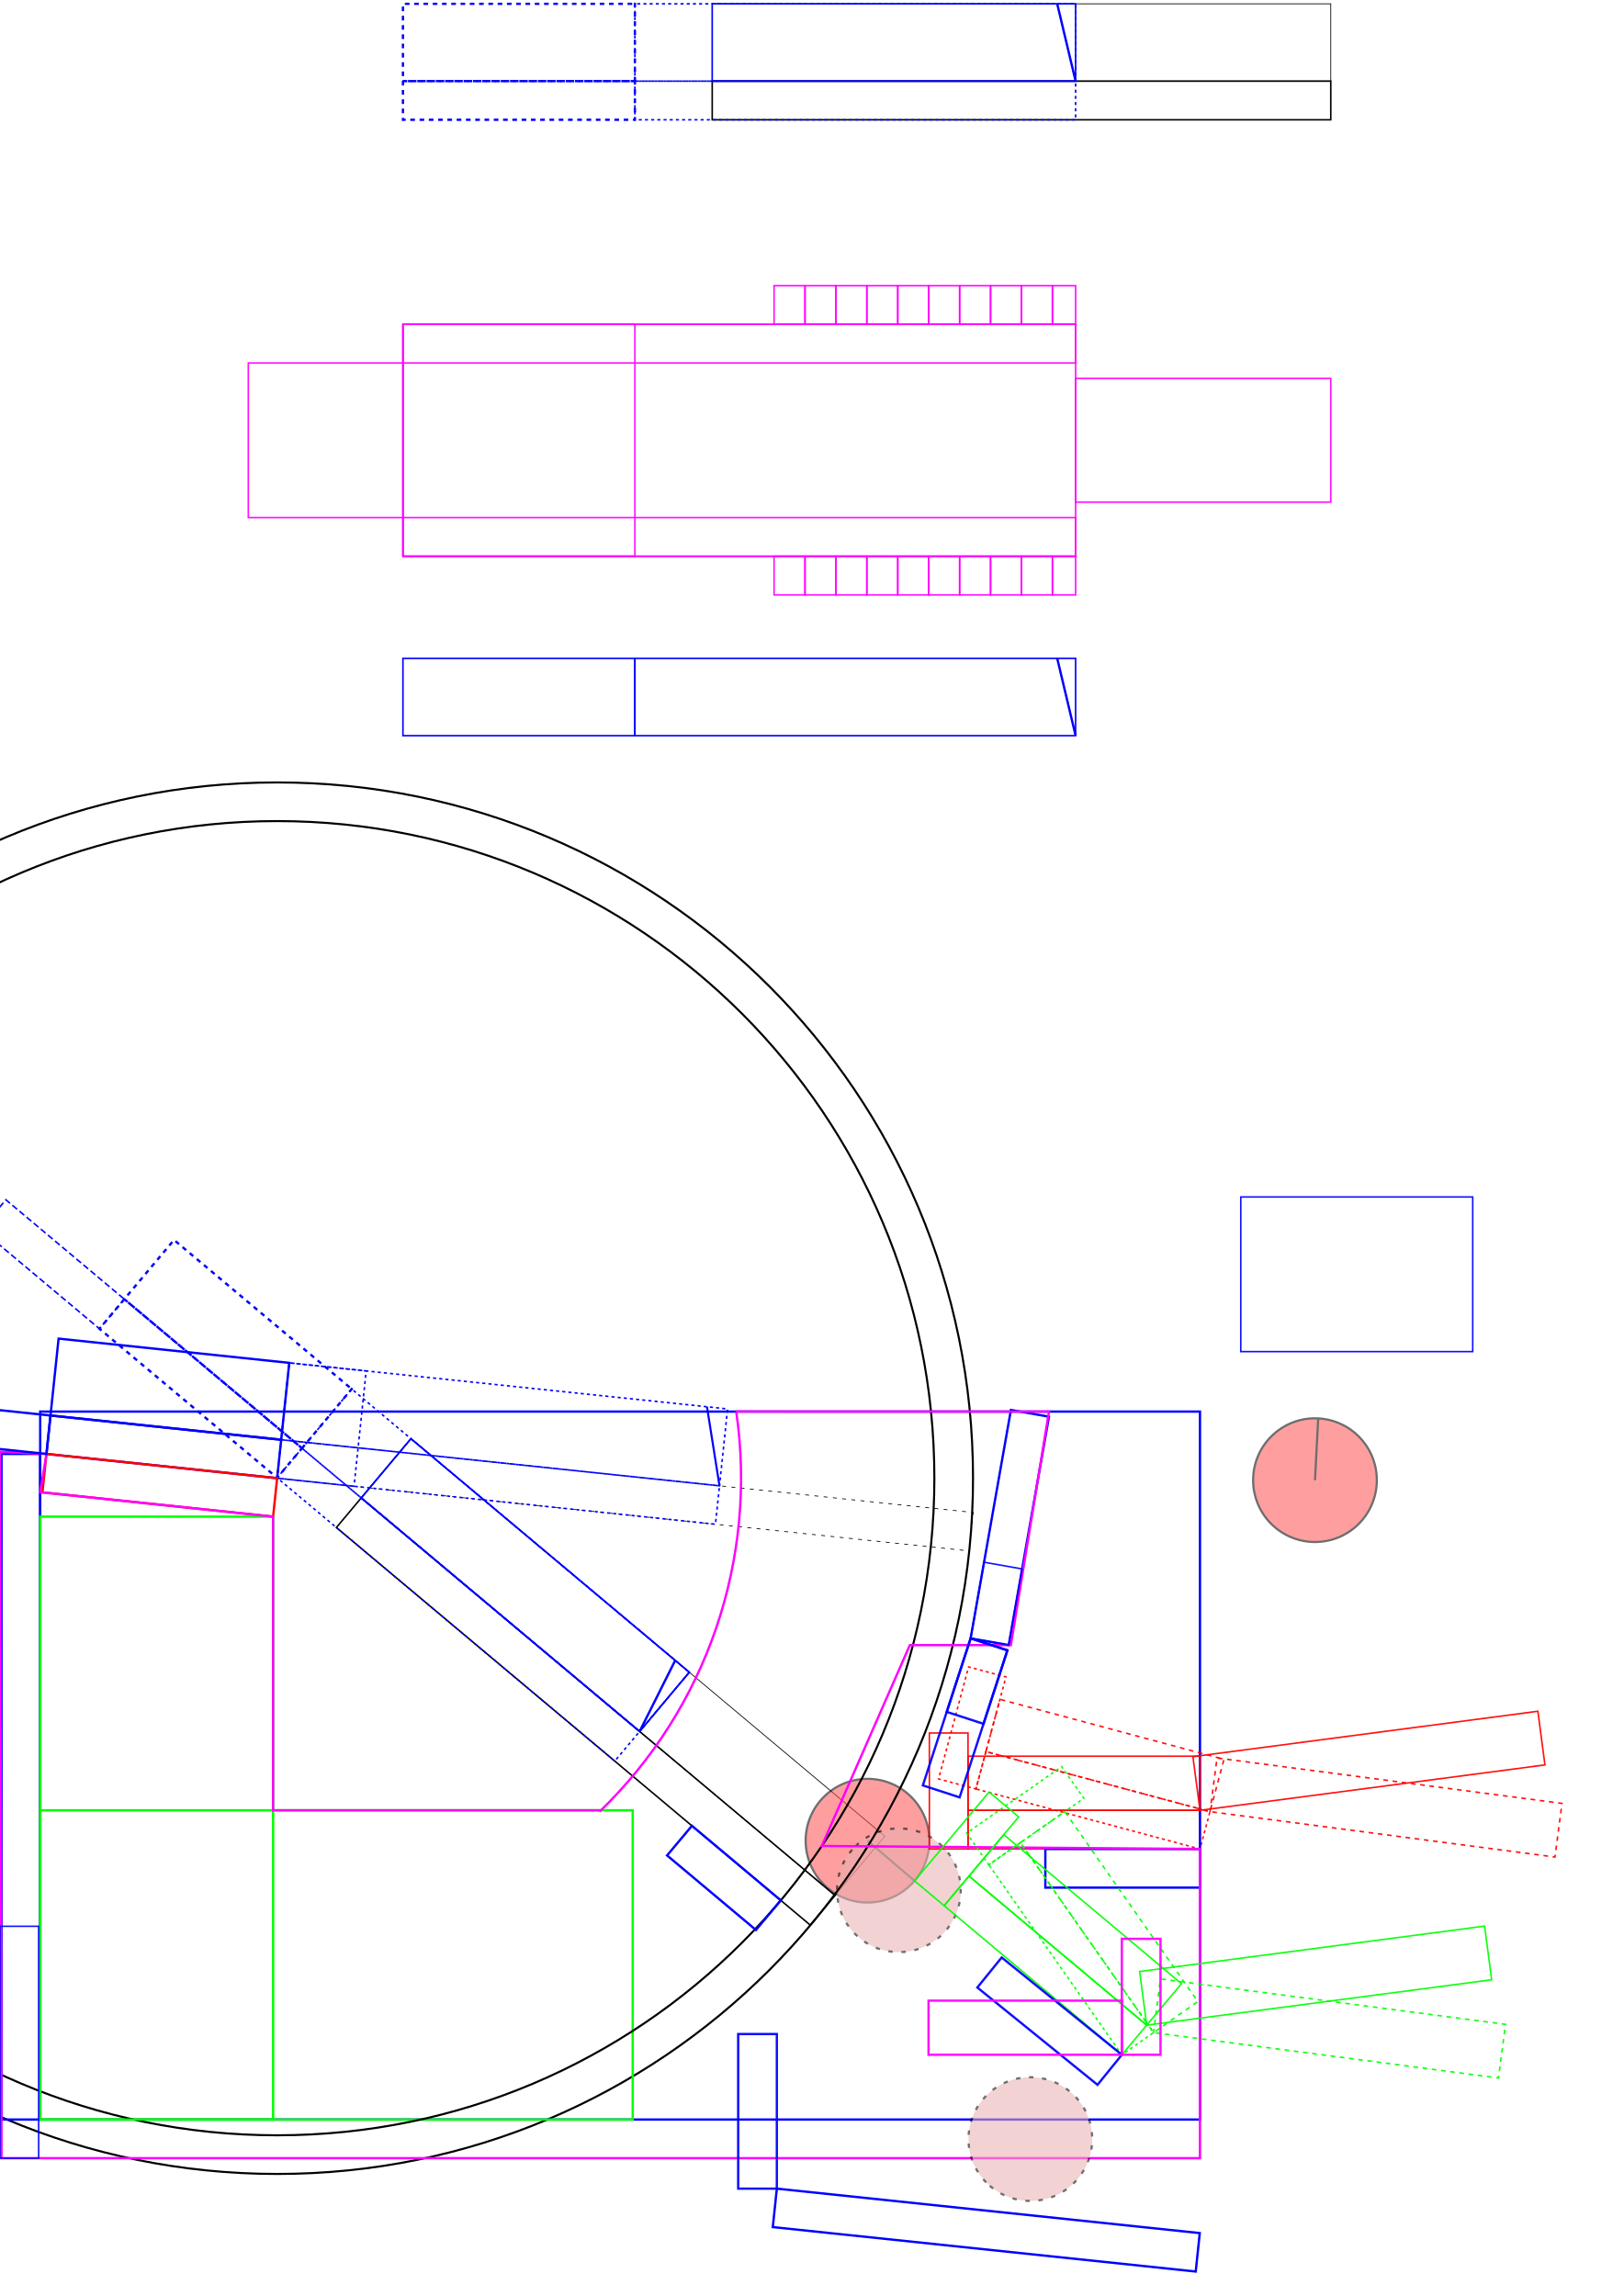
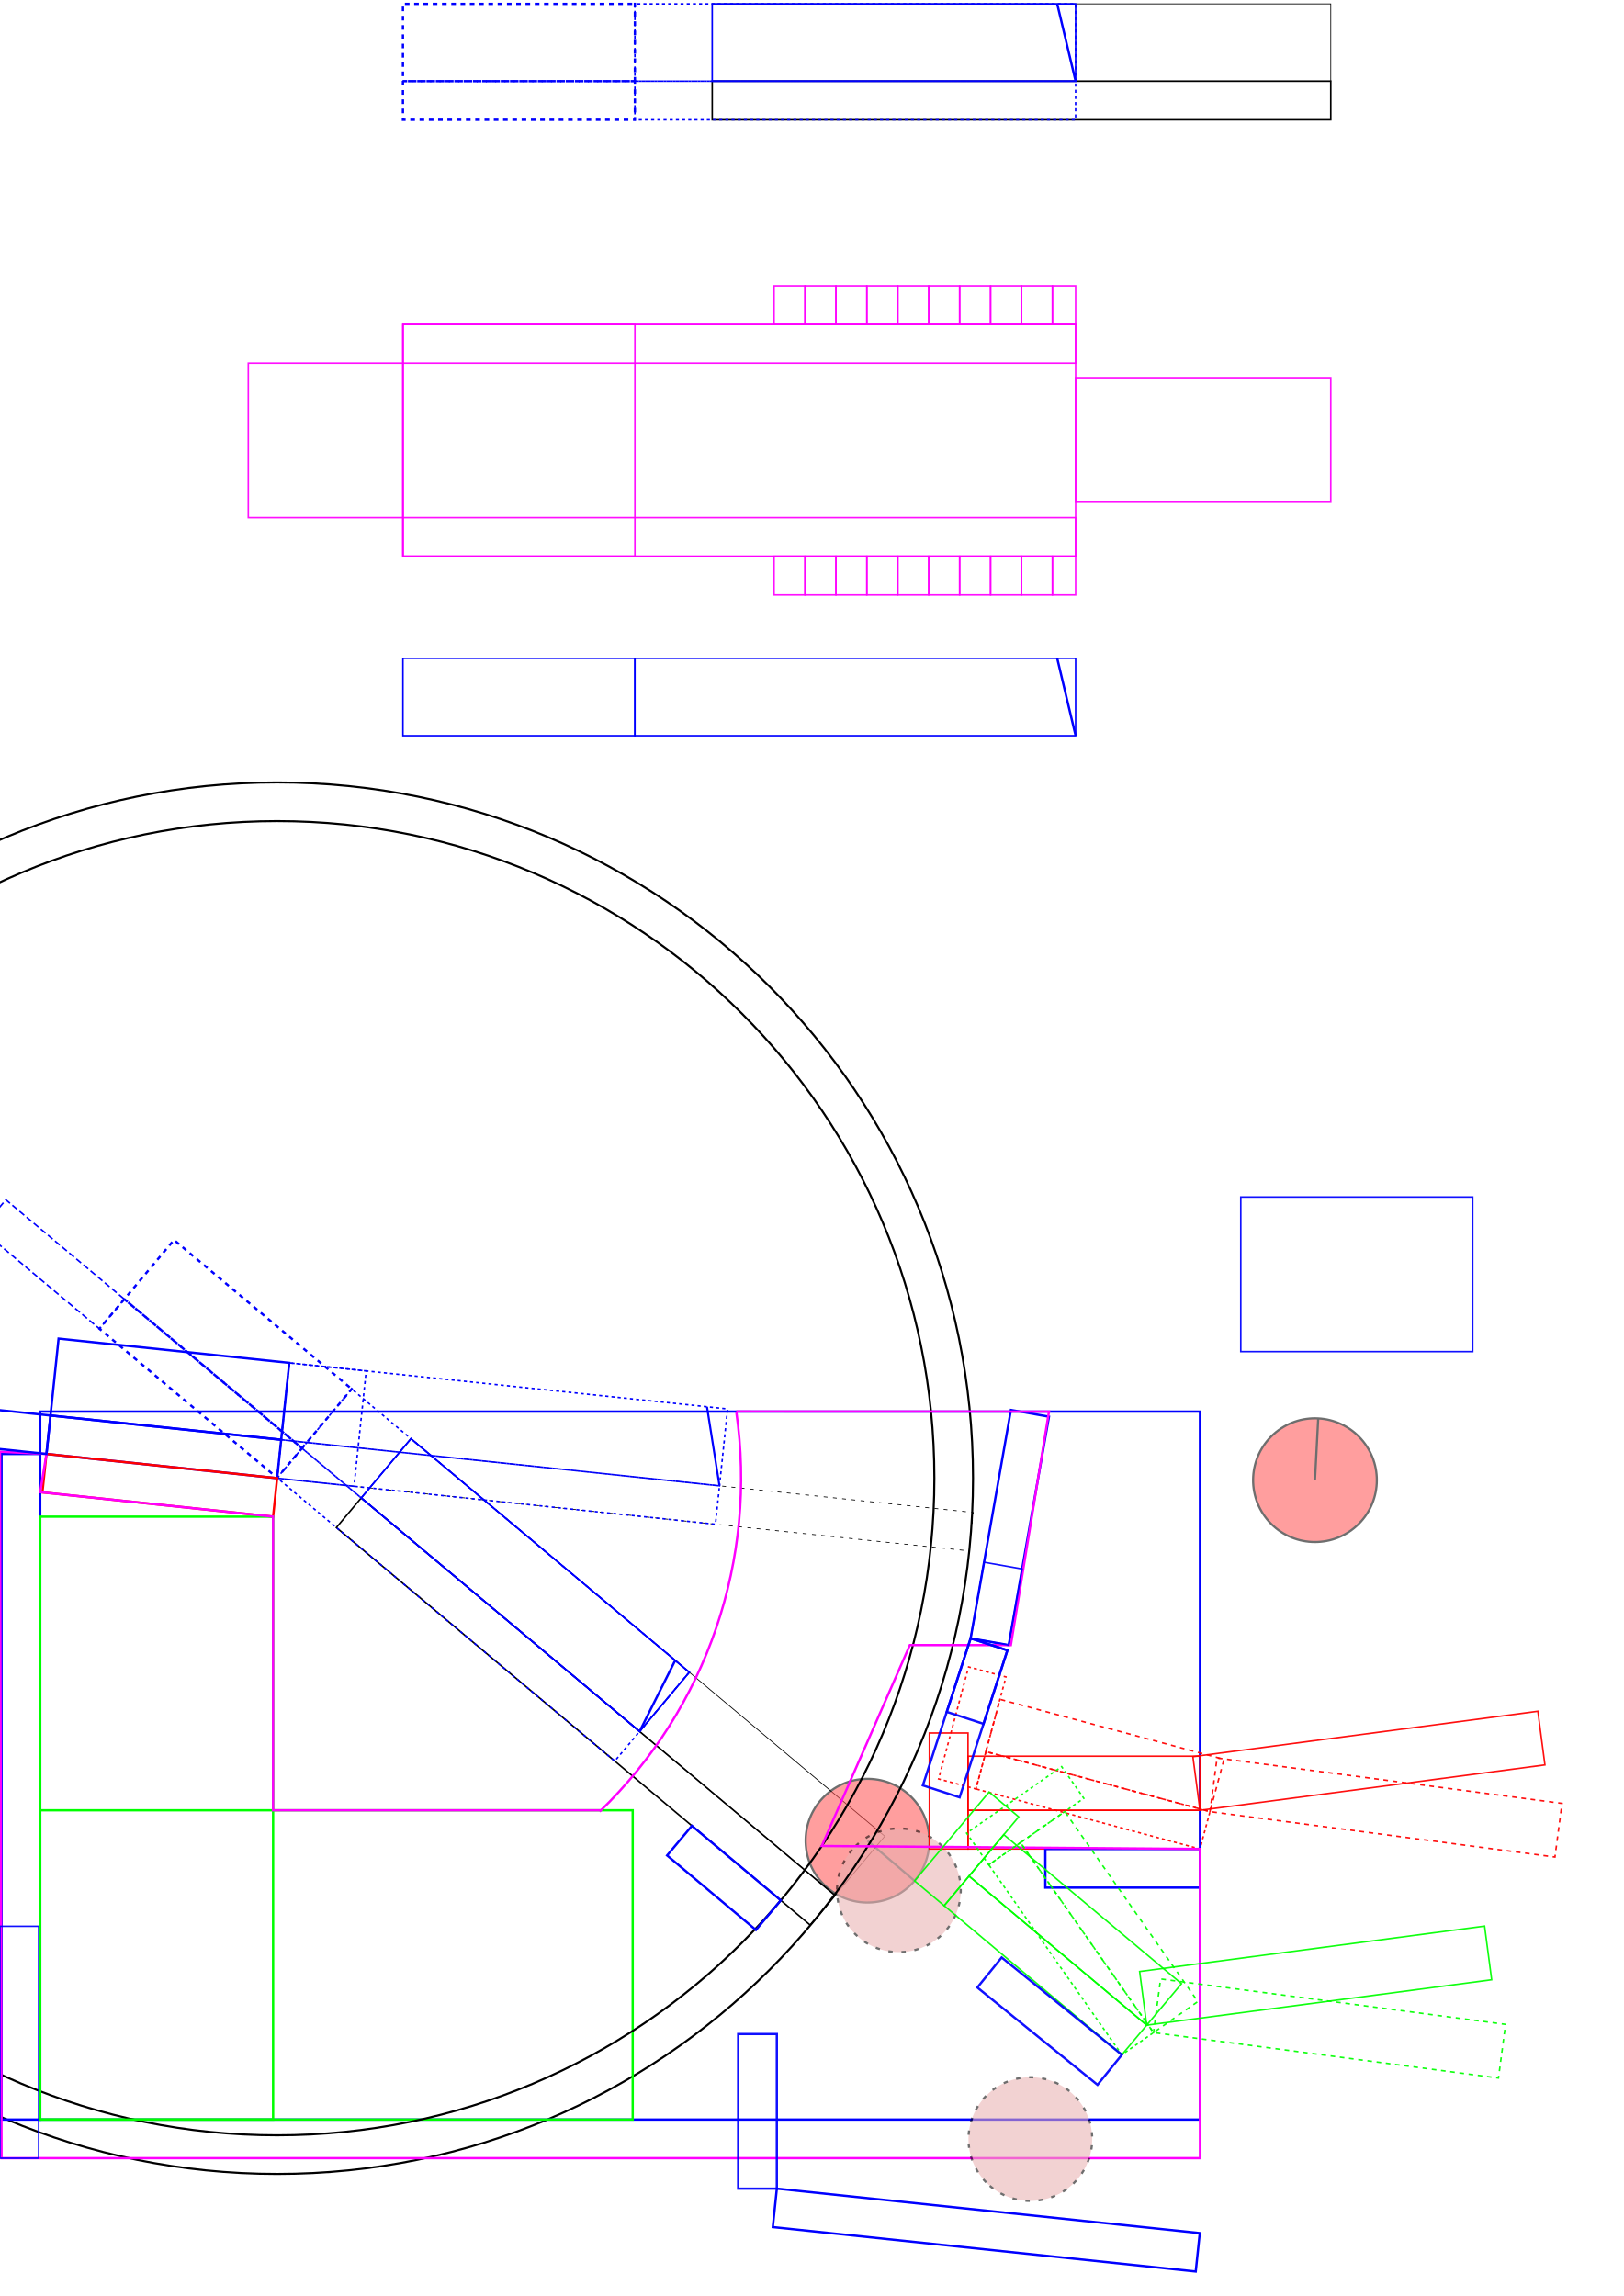
<svg xmlns="http://www.w3.org/2000/svg" width="210mm" height="297mm" viewBox="0 0 210 297" version="1.1" id="svg1600">
  <defs id="defs1594" />
  <g id="layer1">
    <rect style="fill:none;stroke:#000000;stroke-width:0.2;stroke-linecap:square;stroke-miterlimit:4;stroke-dasharray:none;stroke-dashoffset:0" id="rect2657" width="5" height="80" x="-123.401" y="160.338" transform="rotate(-50)" />
    <rect style="fill:none;stroke:#000000;stroke-width:0.1;stroke-linecap:square;stroke-miterlimit:4;stroke-dasharray:0.4, 0.8;stroke-dashoffset:0" id="rect2833" width="5" height="90" x="-186.417" y="55.635" transform="rotate(-84)" />
    <rect style="fill:none;stroke:#000000;stroke-width:0.1;stroke-linecap:square;stroke-miterlimit:4;stroke-dasharray:none;stroke-dashoffset:0" id="rect2871" width="10" height="80" x="-118.401" y="160.338" transform="rotate(-50)" />
    <g id="g2241-1" transform="matrix(-0.2164975,0.1949352,-0.1949352,-0.2164975,362.4893,177.7595)" style="opacity:0.57;fill:#ff5555">
      <circle style="opacity:1;fill:#ff5555;fill-rule:evenodd;stroke:#000000;stroke-width:0.968;stroke-linecap:butt;stroke-linejoin:miter;stroke-miterlimit:4;stroke-dasharray:none;stroke-opacity:1" id="circle2237-3" cx="522.326" cy="406.985" r="27.461" />
      <path style="fill:#ff5555;fill-rule:evenodd;stroke:#000000;stroke-width:0.969px;stroke-linecap:butt;stroke-linejoin:miter;stroke-opacity:1" d="m 502.909,426.403 19.418,-19.418" id="path2239-8" />
    </g>
    <g id="g2241-1-0" transform="matrix(-0.02285719,-0.2904281,0.2904281,-0.02285719,5.937244,399.1039)" style="opacity:0.57;fill:#ff5555">
      <circle style="opacity:1;fill:#ff5555;fill-rule:evenodd;stroke:#000000;stroke-width:0.968;stroke-linecap:butt;stroke-linejoin:miter;stroke-miterlimit:4;stroke-dasharray:none;stroke-opacity:1" id="circle2237-3-9" cx="522.326" cy="406.985" r="27.461" />
      <path style="fill:#ff5555;fill-rule:evenodd;stroke:#000000;stroke-width:0.969px;stroke-linecap:butt;stroke-linejoin:miter;stroke-opacity:1" d="m 502.909,426.403 19.418,-19.418" id="path2239-8-4" />
    </g>
    <rect style="fill:none;stroke:#0000ff;stroke-width:0.2;stroke-linecap:square;stroke-miterlimit:4;stroke-dasharray:none;stroke-dashoffset:0" id="rect2914" width="10" height="47" x="-118.401" y="160.338" transform="rotate(-50)" />
    <path style="fill:none;fill-rule:evenodd;stroke:#0000ff;stroke-width:0.3;stroke-linecap:butt;stroke-linejoin:miter;stroke-miterlimit:4;stroke-dasharray:none;stroke-opacity:1" d="m 82.723,223.974 4.604,-9.191" id="path2918" />
    <rect style="fill:none;stroke:#0000ff;stroke-width:0.2;stroke-linecap:square;stroke-miterlimit:4;stroke-dasharray:none;stroke-dashoffset:0" id="rect1595" width="10" height="47" x="-118.401" y="160.338" transform="rotate(-50)" />
    <circle style="opacity:0.57;fill:#e9afaf;fill-rule:evenodd;stroke:#000000;stroke-width:0.282;stroke-linecap:butt;stroke-linejoin:miter;stroke-miterlimit:4;stroke-dasharray:0.564, 1.128;stroke-dashoffset:0;stroke-opacity:1" id="circle4" cx="-255.889" cy="-88.465" r="8" transform="rotate(-134.5)" />
    <circle style="fill:none;fill-rule:evenodd;stroke:#000000;stroke-width:0.265px;stroke-linecap:butt;stroke-linejoin:miter;stroke-opacity:1" id="path9" cx="35.845" cy="191.212" r="90" />
    <g id="g36">
      <rect style="opacity:0.997;fill:#00ff00;fill-opacity:0;stroke:#ff0000;stroke-width:0.2;stroke-linecap:square;stroke-dasharray:none;stroke-dashoffset:0;stroke-opacity:0.937" id="rect11" width="5" height="15" x="120.198" y="224.173" />
      <rect style="opacity:0.997;fill:#00ff00;fill-opacity:0;stroke:#ff0000;stroke-width:0.2;stroke-linecap:square;stroke-dasharray:none;stroke-dashoffset:0;stroke-opacity:0.937" id="rect26" width="5" height="30" x="-239.173" y="125.198" transform="rotate(-90)" />
    </g>
    <rect style="fill:none;stroke:#0000ff;stroke-width:0.3;stroke-linecap:square;stroke-miterlimit:4;stroke-dasharray:none;stroke-dashoffset:0" id="rect32" width="5" height="20" x="239.173" y="-155.198" transform="rotate(90)" />
    <g id="g37" transform="translate(2.537437,-4.273777)">
      <rect style="opacity:0.997;fill:#00ff00;fill-opacity:0;stroke:#ff0000;stroke-width:0.2;stroke-linecap:square;stroke-dasharray:0.2, 0.6;stroke-dashoffset:0;stroke-opacity:0.937" id="rect36" width="5" height="15" x="175.467" y="180.64" transform="rotate(15)" />
      <rect style="opacity:0.997;fill:#00ff00;fill-opacity:0;stroke:#ff0000;stroke-width:0.2;stroke-linecap:square;stroke-dasharray:0.2, 0.6;stroke-dashoffset:0;stroke-opacity:0.937" id="rect37" width="5" height="30" x="-195.64" y="180.467" transform="rotate(-75)" />
    </g>
    <rect style="fill:none;stroke:#0000ff;stroke-width:0.3;stroke-linecap:square;stroke-miterlimit:4;stroke-dasharray:none;stroke-dashoffset:0" id="rect38" width="30" height="5" x="156.913" y="-165.43" transform="rotate(100)" />
    <g id="g41" transform="rotate(40,41.63645,181.3563)">
      <rect style="fill:none;stroke:#0000ff;stroke-width:0.2;stroke-linecap:square;stroke-miterlimit:4;stroke-dasharray:0.2, 0.6;stroke-dashoffset:0" id="rect40" width="5" height="57" x="-192.594" y="43.505" transform="rotate(-90)" />
      <rect style="fill:none;stroke:#0000ff;stroke-width:0.2;stroke-linecap:square;stroke-miterlimit:4;stroke-dasharray:0.2, 0.6;stroke-dashoffset:0" id="rect41" width="10" height="57" x="-187.594" y="43.505" transform="rotate(-90)" />
    </g>
    <g id="g42" transform="rotate(6,-97.89149,80.16995)">
      <rect style="fill:none;stroke:#0000ff;stroke-width:0.2;stroke-linecap:square;stroke-miterlimit:4;stroke-dasharray:0.2, 0.6;stroke-dashoffset:0" id="rect39" width="10" height="57" x="-171.624" y="46.719" transform="rotate(-90)" />
      <rect style="fill:none;stroke:#0000ff;stroke-width:0.2;stroke-linecap:square;stroke-miterlimit:4;stroke-dasharray:0.2, 0.6;stroke-dashoffset:0" id="rect30" width="5" height="57" x="-176.624" y="46.719" transform="rotate(-90)" />
      <rect style="fill:none;stroke:#0000ff;stroke-width:0.2;stroke-linecap:square;stroke-miterlimit:4;stroke-dasharray:0.2, 0.6;stroke-dashoffset:0" id="rect42" width="15" height="10" x="-176.624" y="46.719" transform="rotate(-90)" />
    </g>
    <g id="g44" transform="rotate(6,-48.3631,-954.1132)">
      <rect style="fill:none;stroke:#0000ff;stroke-width:0.3;stroke-linecap:square;stroke-miterlimit:4;stroke-dasharray:none;stroke-dashoffset:0" id="rect43" width="10" height="30" x="161.135" y="-155.102" transform="rotate(90)" />
      <rect style="fill:none;stroke:#0000ff;stroke-width:0.3;stroke-linecap:square;stroke-miterlimit:4;stroke-dasharray:none;stroke-dashoffset:0" id="rect44" width="5" height="30" x="171.135" y="-155.102" transform="rotate(90)" />
    </g>
    <g id="g46" transform="rotate(34,-7.351019,177.9595)">
      <rect style="fill:none;stroke:#0000ff;stroke-width:0.3;stroke-linecap:square;stroke-miterlimit:4;stroke-dasharray:0.3, 0.9;stroke-dashoffset:0" id="rect45" width="10" height="30" x="145.104" y="-52.87" transform="rotate(96)" />
      <rect style="fill:none;stroke:#0000ff;stroke-width:0.3;stroke-linecap:square;stroke-miterlimit:4;stroke-dasharray:0.3, 0.9;stroke-dashoffset:0" id="rect46" width="5" height="30" x="155.104" y="-52.87" transform="rotate(96)" />
    </g>
    <path style="fill:#0000ff;fill-rule:evenodd;stroke:#0000ff;stroke-width:0.265px;stroke-linecap:butt;stroke-linejoin:miter;stroke-opacity:1" d="m 93.055,192.197 -1.62,-10.225" id="path46" />
    <rect style="fill:none;stroke:#ff0000;stroke-width:0.3;stroke-linecap:square;stroke-miterlimit:4;stroke-dasharray:none;stroke-dashoffset:0" id="rect49" width="5" height="30" x="186.417" y="-55.635" transform="rotate(96)" />
    <rect style="fill:none;stroke:#0000ff;stroke-width:0.3;stroke-linecap:square;stroke-miterlimit:4;stroke-dasharray:none;stroke-dashoffset:0" id="rect51" width="91.579" height="150" x="182.594" y="-155.198" transform="rotate(90)" />
    <rect style="fill:none;stroke:#00ff00;stroke-width:0.3;stroke-linecap:square;stroke-miterlimit:4;stroke-dasharray:none;stroke-dashoffset:0" id="rect53" width="40" height="76.632" x="234.173" y="-81.829" transform="rotate(90)" />
    <rect style="fill:none;stroke:#0000ff;stroke-width:0.3;stroke-linecap:square;stroke-miterlimit:4;stroke-dasharray:none;stroke-dashoffset:0" id="rect56" width="55" height="5" x="-184.515" y="-276.06" transform="rotate(-174)" />
    <circle style="fill:none;fill-rule:evenodd;stroke:#000000;stroke-width:0.265px;stroke-linecap:butt;stroke-linejoin:miter;stroke-opacity:1" id="circle56" cx="35.845" cy="191.212" r="85" />
    <rect style="fill:none;stroke:#0000ff;stroke-width:0.3;stroke-linecap:square;stroke-miterlimit:4;stroke-dasharray:none;stroke-dashoffset:0" id="rect58" width="86.097" height="5" x="188.076" y="-5.198" transform="rotate(90)" />
    <rect style="fill:none;stroke:#00ff00;stroke-width:0.3;stroke-linecap:square;stroke-miterlimit:4;stroke-dasharray:none;stroke-dashoffset:0" id="rect59" width="77.989" height="30.124" x="196.184" y="-35.322" transform="rotate(90)" />
    <rect style="fill:none;stroke:#0000ff;stroke-width:0.3;stroke-linecap:square;stroke-miterlimit:4;stroke-dasharray:none;stroke-dashoffset:0" id="rect60" width="5" height="15" x="123.401" y="-235.366" transform="rotate(130)" />
    <g id="g62" style="stroke:#ff00ff" transform="translate(-15.06727,146.6247)">
      <path style="fill:none;fill-rule:evenodd;stroke:#ff00ff;stroke-width:0.3;stroke-linecap:butt;stroke-linejoin:miter;stroke-dasharray:none;stroke-opacity:1" id="path60" d="M 110.288,35.958 A 60,60 0 0 1 92.625,87.715" />
      <path style="fill:none;fill-rule:evenodd;stroke:#ff00ff;stroke-width:0.3;stroke-linecap:butt;stroke-linejoin:miter;stroke-dasharray:none;stroke-opacity:1" d="m 92.802,87.543 -42.413,0.006 V 49.56 L 20.265,46.393 21.076,41.451 15.067,41.16 15.265,132.548 H 170.265 V 92.548 l -48.915,-0.385 11.393,-25.988 13.063,1.1e-5 4.931,-30.206 -40.448,-0.011" id="path62" />
    </g>
    <g id="g70" transform="translate(-290.4834,100.8792)">
      <rect style="fill:none;stroke:#0000ff;stroke-width:0.3;stroke-linecap:square;stroke-miterlimit:4;stroke-dasharray:none;stroke-dashoffset:0" id="rect32-8" width="5" height="20" x="88.881" y="-179.852" transform="rotate(90)" />
      <rect style="fill:none;stroke:#0000ff;stroke-width:0.3;stroke-linecap:square;stroke-miterlimit:4;stroke-dasharray:none;stroke-dashoffset:0" id="rect38-1" width="30" height="5" x="4.623" y="-163.612" transform="rotate(100)" />
      <rect style="fill:none;stroke:#ff0000;stroke-width:0.3;stroke-linecap:square;stroke-miterlimit:4;stroke-dasharray:none;stroke-dashoffset:0" id="rect49-1" width="5" height="30" x="34.372" y="-64.445" transform="rotate(96)" />
      <rect style="fill:none;stroke:#0000ff;stroke-width:0.3;stroke-linecap:square;stroke-miterlimit:4;stroke-dasharray:none;stroke-dashoffset:0" id="rect51-3" width="91.579" height="155" x="32.302" y="-179.852" transform="rotate(90)" />
      <rect style="fill:none;stroke:#0000ff;stroke-width:0.3;stroke-linecap:square;stroke-miterlimit:4;stroke-dasharray:none;stroke-dashoffset:0" id="rect56-7" width="55" height="5" x="-190.589" y="-97.991" transform="rotate(-174)" />
      <rect style="fill:none;stroke:#0000ff;stroke-width:0.3;stroke-linecap:square;stroke-miterlimit:4;stroke-dasharray:none;stroke-dashoffset:0" id="rect58-2" width="86.097" height="5" x="37.784" y="-29.852" transform="rotate(90)" />
      <rect style="fill:none;stroke:#0000ff;stroke-width:0.3;stroke-linecap:square;stroke-miterlimit:4;stroke-dasharray:none;stroke-dashoffset:0" id="rect60-7" width="5" height="15" x="-7.577" y="-157.647" transform="rotate(130)" />
      <g id="g62-9" style="stroke:#ff00ff" transform="translate(9.586997,-3.66715)">
        <path style="fill:none;fill-rule:evenodd;stroke:#ff00ff;stroke-width:0.3;stroke-linecap:butt;stroke-linejoin:miter;stroke-dasharray:none;stroke-opacity:1" id="path60-3" d="M 110.288,35.958 A 60,60 0 0 1 92.625,87.715" />
        <path style="fill:none;fill-rule:evenodd;stroke:#ff00ff;stroke-width:0.3;stroke-linecap:butt;stroke-linejoin:miter;stroke-dasharray:none;stroke-opacity:1" d="m 92.802,87.543 -42.413,0.006 V 49.56 L 20.265,46.393 21.076,41.451 15.067,41.16 15.265,127.548 H 170.265 V 92.548 l -48.915,-0.385 11.393,-25.988 13.063,1.1e-5 4.931,-30.206 -40.448,-0.011" id="path62-1" />
      </g>
    </g>
    <g id="g69" transform="rotate(-40,-182.3474,39.76886)">
      <rect style="fill:none;stroke:#000000;stroke-width:0.2;stroke-linecap:square;stroke-miterlimit:4;stroke-dasharray:none;stroke-dashoffset:0" id="rect62" width="5" height="80" x="-123.401" y="160.338" transform="rotate(-50)" />
      <rect style="fill:none;stroke:#000000;stroke-width:0.1;stroke-linecap:square;stroke-miterlimit:4;stroke-dasharray:none;stroke-dashoffset:0" id="rect63" width="10" height="80" x="-118.401" y="160.338" transform="rotate(-50)" />
      <path style="fill:none;fill-rule:evenodd;stroke:#0000ff;stroke-width:0.3;stroke-linecap:butt;stroke-linejoin:miter;stroke-miterlimit:4;stroke-dasharray:none;stroke-opacity:1" d="m 82.723,223.974 4.604,-9.191" id="path63" />
      <rect style="fill:none;stroke:#0000ff;stroke-width:0.2;stroke-linecap:square;stroke-miterlimit:4;stroke-dasharray:none;stroke-dashoffset:0" id="rect64" width="10" height="47" x="-118.401" y="160.338" transform="rotate(-50)" />
      <g id="g66" transform="rotate(40,41.63645,181.3563)">
        <rect style="fill:none;stroke:#0000ff;stroke-width:0.2;stroke-linecap:square;stroke-miterlimit:4;stroke-dasharray:0.2, 0.6;stroke-dashoffset:0" id="rect65" width="5" height="57" x="-192.594" y="43.505" transform="rotate(-90)" />
        <rect style="fill:none;stroke:#0000ff;stroke-width:0.2;stroke-linecap:square;stroke-miterlimit:4;stroke-dasharray:0.2, 0.6;stroke-dashoffset:0" id="rect66" width="10" height="57" x="-187.594" y="43.505" transform="rotate(-90)" />
      </g>
      <g id="g68" transform="rotate(34,-7.351019,177.9595)">
        <rect style="fill:none;stroke:#0000ff;stroke-width:0.3;stroke-linecap:square;stroke-miterlimit:4;stroke-dasharray:0.3, 0.9;stroke-dashoffset:0" id="rect67" width="10" height="30" x="145.104" y="-52.87" transform="rotate(96)" />
        <rect style="fill:none;stroke:#0000ff;stroke-width:0.3;stroke-linecap:square;stroke-miterlimit:4;stroke-dasharray:0.3, 0.9;stroke-dashoffset:0" id="rect68" width="5" height="30" x="155.104" y="-52.87" transform="rotate(96)" />
      </g>
    </g>
    <g id="g121">
      <path style="fill:none;fill-rule:evenodd;stroke:#0000ff;stroke-width:0.3;stroke-linecap:butt;stroke-linejoin:miter;stroke-miterlimit:4;stroke-dasharray:none;stroke-opacity:1" d="m 139.114,95.161 -2.381,-10" id="path100" />
      <rect style="fill:none;stroke:#0000ff;stroke-width:0.2;stroke-linecap:square;stroke-miterlimit:4;stroke-dasharray:none;stroke-dashoffset:0" id="rect101" width="10" height="57" x="-95.161" y="82.114" transform="rotate(-90)" />
      <rect style="fill:none;stroke:#0000ff;stroke-width:0.2;stroke-linecap:square;stroke-miterlimit:4;stroke-dasharray:none;stroke-dashoffset:0" id="rect104" width="10" height="30" x="85.161" y="-82.114" transform="rotate(90)" />
    </g>
    <g id="g122" transform="translate(0,21.16667)">
      <g id="g112" transform="matrix(0.7357077,0,0,1,-15.74498,0)" style="stroke-width:1.166">
        <rect style="opacity:0.997;fill:#0000ff;fill-opacity:0;stroke:#ff00ff;stroke-width:0.233;stroke-linecap:square;stroke-dasharray:none;stroke-dashoffset:0;stroke-opacity:0.937" id="rect106" width="101.943" height="30" x="69.278" y="282.127" />
        <rect style="opacity:0.997;fill:#0000ff;fill-opacity:0;stroke:#ff00ff;stroke-width:0.233;stroke-linecap:square;stroke-dasharray:none;stroke-dashoffset:0;stroke-opacity:0.937" id="rect107" width="101.943" height="5" x="69.278" y="282.127" />
        <rect style="opacity:0.997;fill:#0000ff;fill-opacity:0;stroke:#ff00ff;stroke-width:0.233;stroke-linecap:square;stroke-dasharray:none;stroke-dashoffset:0;stroke-opacity:0.937" id="rect108" width="101.943" height="5" x="69.278" y="307.127" />
      </g>
      <rect style="opacity:0.997;fill:#0000ff;fill-opacity:0;stroke:#ff0000;stroke-width:0.2;stroke-linecap:square;stroke-dasharray:none;stroke-dashoffset:0;stroke-opacity:0.937" id="rect109" width="30" height="30" x="35.224" y="282.127" />
      <rect style="opacity:0.997;fill:#0000ff;fill-opacity:0;stroke:#ff0000;stroke-width:0.2;stroke-linecap:square;stroke-dasharray:none;stroke-dashoffset:0;stroke-opacity:0.937" id="rect112" width="15" height="30" x="95.224" y="282.127" />
    </g>
    <g id="g123" transform="translate(0,21.16667)">
      <g id="g115" transform="matrix(1.177132,0,0,1,62.72856,0)" style="stroke-width:0.922">
        <rect style="opacity:0.997;fill:#0000ff;fill-opacity:0;stroke:#ff00ff;stroke-width:0.184;stroke-linecap:square;stroke-dasharray:none;stroke-dashoffset:0;stroke-opacity:0.937" id="rect113" width="101.943" height="30" x="69.278" y="282.127" />
        <rect style="opacity:0.997;fill:#0000ff;fill-opacity:0;stroke:#ff00ff;stroke-width:0.184;stroke-linecap:square;stroke-dasharray:none;stroke-dashoffset:0;stroke-opacity:0.937" id="rect114" width="101.943" height="5" x="69.278" y="282.127" />
        <rect style="opacity:0.997;fill:#0000ff;fill-opacity:0;stroke:#ff00ff;stroke-width:0.184;stroke-linecap:square;stroke-dasharray:none;stroke-dashoffset:0;stroke-opacity:0.937" id="rect115" width="101.943" height="5" x="69.278" y="307.127" />
      </g>
      <rect style="opacity:0.997;fill:#0000ff;fill-opacity:0;stroke:#0000ff;stroke-width:0.2;stroke-linecap:square;stroke-dasharray:none;stroke-dashoffset:0;stroke-opacity:0.937" id="rect110" width="30" height="30" x="144.278" y="282.127" />
      <rect style="opacity:0.997;fill:#0000ff;fill-opacity:0;stroke:#0000ff;stroke-width:0.2;stroke-linecap:square;stroke-dasharray:none;stroke-dashoffset:0;stroke-opacity:0.937" id="rect116" width="15" height="30" x="174.278" y="282.127" />
      <rect style="opacity:0.997;fill:#0000ff;fill-opacity:0;stroke:#0000ff;stroke-width:0.2;stroke-linecap:square;stroke-dasharray:none;stroke-dashoffset:0;stroke-opacity:0.937" id="rect117" width="20" height="30" x="189.278" y="282.127" />
      <rect style="opacity:0.997;fill:#0000ff;fill-opacity:0;stroke:#0000ff;stroke-width:0.2;stroke-linecap:square;stroke-dasharray:none;stroke-dashoffset:0;stroke-opacity:0.937" id="rect118" width="55" height="30" x="209.278" y="282.127" />
    </g>
    <rect style="opacity:0.997;fill:#0000ff;fill-opacity:0;stroke:#0000ff;stroke-width:0.2;stroke-linecap:square;stroke-dasharray:none;stroke-dashoffset:0;stroke-opacity:0.937" id="rect119" width="30" height="20" x="160.474" y="154.836" />
    <rect style="opacity:0.997;fill:#0000ff;fill-opacity:0;stroke:#0000ff;stroke-width:0.2;stroke-linecap:square;stroke-dasharray:none;stroke-dashoffset:0;stroke-opacity:0.937" id="rect120" width="30" height="5" x="-279.173" y="-1e-06" transform="rotate(-90)" />
    <g id="g127" transform="translate(-42.53941,-6.999939)">
      <rect style="opacity:0.997;fill:#00ff00;fill-opacity:0;stroke:#ff0000;stroke-width:0.2;stroke-linecap:square;stroke-dasharray:none;stroke-dashoffset:0;stroke-opacity:0.937" id="rect124" width="7" height="30" x="-241.173" y="167.737" transform="rotate(-90)" />
      <rect style="opacity:0.997;fill:#00ff00;fill-opacity:0;stroke:#ff0000;stroke-width:0.2;stroke-linecap:square;stroke-dasharray:none;stroke-dashoffset:0;stroke-opacity:0.937" id="rect125" width="7" height="45" x="-264.92" y="164.566" transform="rotate(-97.5)" />
    </g>
    <g id="g128" transform="rotate(15,263.3438,89.05104)">
      <rect style="opacity:0.997;fill:#00ff00;fill-opacity:0;stroke:#ff0000;stroke-width:0.2;stroke-linecap:square;stroke-dasharray:0.4, 0.8;stroke-dashoffset:0;stroke-opacity:0.937" id="rect127" width="7" height="30" x="-257.048" y="167.737" transform="rotate(-90)" />
      <rect style="opacity:0.997;fill:#00ff00;fill-opacity:0;stroke:#ff0000;stroke-width:0.2;stroke-linecap:square;stroke-dasharray:0.4, 0.8;stroke-dashoffset:0;stroke-opacity:0.937" id="rect128" width="7" height="45" x="-280.659" y="162.494" transform="rotate(-97.5)" />
    </g>
    <rect style="opacity:0.997;fill:#0000ff;fill-opacity:0;stroke:#0000ff;stroke-width:0.2;stroke-linecap:square;stroke-dasharray:none;stroke-dashoffset:0;stroke-opacity:0.937" id="rect129" width="10" height="5" x="-186.913" y="160.43" transform="rotate(-80)" />
    <g id="g131">
      <g id="g120">
        <rect style="opacity:0.997;fill:#0000ff;fill-opacity:0;stroke:#ff00ff;stroke-width:0.2;stroke-linecap:square;stroke-dasharray:none;stroke-dashoffset:0;stroke-opacity:0.937" id="rect70" width="87" height="30" x="52.114" y="41.953" />
        <rect style="opacity:0.997;fill:#0000ff;fill-opacity:0;stroke:#ff00ff;stroke-width:0.2;stroke-linecap:square;stroke-dasharray:none;stroke-dashoffset:0;stroke-opacity:0.937" id="rect71" width="30" height="30" x="52.114" y="41.953" />
        <rect style="opacity:0.997;fill:#0000ff;fill-opacity:0;stroke:#ff00ff;stroke-width:0.2;stroke-linecap:square;stroke-dasharray:none;stroke-dashoffset:0;stroke-opacity:0.937" id="rect73" width="33" height="16" x="139.114" y="48.953" />
        <rect style="opacity:0.997;fill:#0000ff;fill-opacity:0;stroke:#ff00ff;stroke-width:0.2;stroke-linecap:square;stroke-dasharray:none;stroke-dashoffset:0;stroke-opacity:0.937" id="rect74" width="87" height="5" x="52.114" y="66.953" />
        <rect style="opacity:0.997;fill:#0000ff;fill-opacity:0;stroke:#ff00ff;stroke-width:0.2;stroke-linecap:square;stroke-dasharray:none;stroke-dashoffset:0;stroke-opacity:0.937" id="rect76" width="87" height="5" x="52.114" y="41.953" />
        <rect style="opacity:0.997;fill:#0000ff;fill-opacity:0;stroke:#ff00ff;stroke-width:0.2;stroke-linecap:square;stroke-dasharray:none;stroke-dashoffset:0;stroke-opacity:0.937" id="rect78" width="3" height="5" x="136.114" y="36.953" />
        <rect style="opacity:0.997;fill:#0000ff;fill-opacity:0;stroke:#ff00ff;stroke-width:0.2;stroke-linecap:square;stroke-dasharray:none;stroke-dashoffset:0;stroke-opacity:0.937" id="rect79" width="4" height="5" x="132.114" y="36.953" />
        <rect style="opacity:0.997;fill:#0000ff;fill-opacity:0;stroke:#ff00ff;stroke-width:0.2;stroke-linecap:square;stroke-dasharray:none;stroke-dashoffset:0;stroke-opacity:0.937" id="rect80" width="4" height="5" x="128.114" y="36.953" />
        <rect style="opacity:0.997;fill:#0000ff;fill-opacity:0;stroke:#ff00ff;stroke-width:0.2;stroke-linecap:square;stroke-dasharray:none;stroke-dashoffset:0;stroke-opacity:0.937" id="rect81" width="4" height="5" x="124.114" y="36.953" />
        <rect style="opacity:0.997;fill:#0000ff;fill-opacity:0;stroke:#ff00ff;stroke-width:0.2;stroke-linecap:square;stroke-dasharray:none;stroke-dashoffset:0;stroke-opacity:0.937" id="rect82" width="4" height="5" x="120.114" y="36.953" />
        <rect style="opacity:0.997;fill:#0000ff;fill-opacity:0;stroke:#ff00ff;stroke-width:0.2;stroke-linecap:square;stroke-dasharray:none;stroke-dashoffset:0;stroke-opacity:0.937" id="rect83" width="4" height="5" x="116.114" y="36.953" />
        <rect style="opacity:0.997;fill:#0000ff;fill-opacity:0;stroke:#ff00ff;stroke-width:0.2;stroke-linecap:square;stroke-dasharray:none;stroke-dashoffset:0;stroke-opacity:0.937" id="rect84" width="4" height="5" x="112.114" y="36.953" />
        <rect style="opacity:0.997;fill:#0000ff;fill-opacity:0;stroke:#ff00ff;stroke-width:0.2;stroke-linecap:square;stroke-dasharray:none;stroke-dashoffset:0;stroke-opacity:0.937" id="rect85" width="4" height="5" x="108.114" y="36.953" />
        <rect style="opacity:0.997;fill:#0000ff;fill-opacity:0;stroke:#ff00ff;stroke-width:0.2;stroke-linecap:square;stroke-dasharray:none;stroke-dashoffset:0;stroke-opacity:0.937" id="rect86" width="4" height="5" x="104.114" y="36.953" />
        <rect style="opacity:0.997;fill:#0000ff;fill-opacity:0;stroke:#ff00ff;stroke-width:0.2;stroke-linecap:square;stroke-dasharray:none;stroke-dashoffset:0;stroke-opacity:0.937" id="rect88" width="4" height="5" x="100.114" y="36.953" />
        <rect style="opacity:0.997;fill:#0000ff;fill-opacity:0;stroke:#ff00ff;stroke-width:0.2;stroke-linecap:square;stroke-dasharray:none;stroke-dashoffset:0;stroke-opacity:0.937" id="rect89" width="3" height="5" x="136.114" y="71.953" />
        <rect style="opacity:0.997;fill:#0000ff;fill-opacity:0;stroke:#ff00ff;stroke-width:0.2;stroke-linecap:square;stroke-dasharray:none;stroke-dashoffset:0;stroke-opacity:0.937" id="rect90" width="4" height="5" x="132.114" y="71.953" />
        <rect style="opacity:0.997;fill:#0000ff;fill-opacity:0;stroke:#ff00ff;stroke-width:0.2;stroke-linecap:square;stroke-dasharray:none;stroke-dashoffset:0;stroke-opacity:0.937" id="rect91" width="4" height="5" x="128.114" y="71.953" />
        <rect style="opacity:0.997;fill:#0000ff;fill-opacity:0;stroke:#ff00ff;stroke-width:0.2;stroke-linecap:square;stroke-dasharray:none;stroke-dashoffset:0;stroke-opacity:0.937" id="rect92" width="4" height="5" x="124.114" y="71.953" />
        <rect style="opacity:0.997;fill:#0000ff;fill-opacity:0;stroke:#ff00ff;stroke-width:0.2;stroke-linecap:square;stroke-dasharray:none;stroke-dashoffset:0;stroke-opacity:0.937" id="rect93" width="4" height="5" x="120.114" y="71.953" />
        <rect style="opacity:0.997;fill:#0000ff;fill-opacity:0;stroke:#ff00ff;stroke-width:0.2;stroke-linecap:square;stroke-dasharray:none;stroke-dashoffset:0;stroke-opacity:0.937" id="rect94" width="4" height="5" x="116.114" y="71.953" />
        <rect style="opacity:0.997;fill:#0000ff;fill-opacity:0;stroke:#ff00ff;stroke-width:0.2;stroke-linecap:square;stroke-dasharray:none;stroke-dashoffset:0;stroke-opacity:0.937" id="rect95" width="4" height="5" x="112.114" y="71.953" />
        <rect style="opacity:0.997;fill:#0000ff;fill-opacity:0;stroke:#ff00ff;stroke-width:0.2;stroke-linecap:square;stroke-dasharray:none;stroke-dashoffset:0;stroke-opacity:0.937" id="rect96" width="4" height="5" x="108.114" y="71.953" />
        <rect style="opacity:0.997;fill:#0000ff;fill-opacity:0;stroke:#ff00ff;stroke-width:0.2;stroke-linecap:square;stroke-dasharray:none;stroke-dashoffset:0;stroke-opacity:0.937" id="rect97" width="4" height="5" x="104.114" y="71.953" />
        <rect style="opacity:0.997;fill:#0000ff;fill-opacity:0;stroke:#ff00ff;stroke-width:0.2;stroke-linecap:square;stroke-dasharray:none;stroke-dashoffset:0;stroke-opacity:0.937" id="rect98" width="4" height="5" x="100.114" y="71.953" />
      </g>
      <rect style="opacity:0.997;fill:#0000ff;fill-opacity:0;stroke:#ff00ff;stroke-width:0.2;stroke-linecap:square;stroke-dasharray:none;stroke-dashoffset:0;stroke-opacity:0.937" id="rect131" width="20" height="20" x="32.114" y="46.953" />
    </g>
    <rect style="fill:none;stroke:#0000ff;stroke-width:0.2;stroke-linecap:square;stroke-miterlimit:4;stroke-dasharray:0.6,0.6;stroke-dashoffset:0" id="rect133" width="5" height="20" x="118.401" y="-120.338" transform="rotate(130)" />
    <rect style="fill:none;stroke:#0000ff;stroke-width:0.3;stroke-linecap:square;stroke-miterlimit:4;stroke-dasharray:none;stroke-dashoffset:0" id="rect134" width="5" height="20" x="181.417" y="-25.635" transform="rotate(96)" />
    <rect style="opacity:0.997;fill:#00ff00;fill-opacity:0;stroke:#00ff00;stroke-width:0.2;stroke-linecap:square;stroke-dasharray:0.4, 0.8;stroke-dashoffset:0;stroke-opacity:0.937" id="rect10" width="7" height="45" x="-241.206" y="182.231" transform="rotate(-82.5)" />
    <g id="g16">
      <rect style="opacity:0.997;fill:#00ff00;fill-opacity:0;stroke:#00ff00;stroke-width:0.2;stroke-linecap:square;stroke-dasharray:none;stroke-dashoffset:0;stroke-opacity:0.937" id="rect8" width="7" height="45" x="-279.083" y="112.845" transform="rotate(-97.5)" />
      <g id="g12" transform="rotate(40,185.6242,198.9691)">
        <rect style="opacity:0.997;fill:#00ff00;fill-opacity:0;stroke:#00ff00;stroke-width:0.2;stroke-linecap:square;stroke-dasharray:none;stroke-dashoffset:0;stroke-opacity:0.937" id="rect5" width="5" height="15" x="162.531" y="261.215" />
        <rect style="opacity:0.997;fill:#00ff00;fill-opacity:0;stroke:#00ff00;stroke-width:0.2;stroke-linecap:square;stroke-dasharray:none;stroke-dashoffset:0;stroke-opacity:0.937" id="rect6" width="5" height="30" x="-276.215" y="167.531" transform="rotate(-90)" />
        <rect style="opacity:0.997;fill:#00ff00;fill-opacity:0;stroke:#00ff00;stroke-width:0.2;stroke-linecap:square;stroke-dasharray:none;stroke-dashoffset:0;stroke-opacity:0.937" id="rect7" width="7" height="30" x="-271.215" y="167.531" transform="rotate(-90)" />
        <rect style="opacity:0.997;fill:#00ff00;fill-opacity:0;stroke:#00ff00;stroke-width:0.2;stroke-linecap:square;stroke-dasharray:0.4, 0.8;stroke-dashoffset:0;stroke-opacity:0.937" id="rect9" width="7" height="30" x="-210.678" y="232.29" transform="rotate(-75)" />
        <rect style="opacity:0.997;fill:#00ff00;fill-opacity:0;stroke:#00ff00;stroke-width:0.2;stroke-linecap:square;stroke-dasharray:0.2, 0.6;stroke-dashoffset:0;stroke-opacity:0.937" id="rect36-1" width="5" height="15" x="227.29" y="200.678" transform="rotate(15)" />
        <rect style="opacity:0.997;fill:#00ff00;fill-opacity:0;stroke:#00ff00;stroke-width:0.2;stroke-linecap:square;stroke-dasharray:0.2, 0.6;stroke-dashoffset:0;stroke-opacity:0.937" id="rect37-4" width="5" height="30" x="-215.678" y="232.29" transform="rotate(-75)" />
      </g>
    </g>
    <rect style="opacity:0.997;fill:none;fill-opacity:0.616;stroke:#0000ff;stroke-width:0.3;stroke-linecap:square;stroke-opacity:0.937" id="rect3" width="5" height="20" x="184.882" y="162.766" transform="rotate(18)" />
    <rect style="opacity:0.997;fill:none;fill-opacity:0.616;stroke:#0000ff;stroke-width:0.3;stroke-linecap:square;stroke-opacity:0.937" id="rect4" width="5" height="10" x="184.882" y="162.766" transform="rotate(18)" />
    <circle style="opacity:0.57;fill:#e9afaf;fill-rule:evenodd;stroke:#000000;stroke-width:0.282;stroke-linecap:butt;stroke-linejoin:miter;stroke-miterlimit:4;stroke-dasharray:0.564, 1.128;stroke-dashoffset:0;stroke-opacity:1" id="circle5" cx="98.896" cy="-290.76" r="8" transform="rotate(135.5)" />
    <rect style="opacity:0.997;fill:none;fill-opacity:0.616;stroke:#0000ff;stroke-width:0.3;stroke-linecap:square;stroke-opacity:0.937" id="rect12" width="5" height="20" x="-120.253" y="260.029" transform="rotate(-51)" />
    <rect style="opacity:0.997;fill:none;fill-opacity:0.616;stroke:#0000ff;stroke-width:0.3;stroke-linecap:square;stroke-opacity:0.937" id="rect13" width="5" height="20" x="95.472" y="263.113" />
-     <g id="g15">
-       <rect style="opacity:0.997;fill:none;fill-opacity:0.616;stroke:#ff00ff;stroke-width:0.3;stroke-linecap:square;stroke-opacity:0.937" id="rect14" width="5" height="15" x="145.093" y="250.796" />
-       <rect style="opacity:0.997;fill:none;fill-opacity:0.616;stroke:#ff00ff;stroke-width:0.3;stroke-linecap:square;stroke-opacity:0.937" id="rect15" width="25" height="7" x="120.093" y="258.796" />
-     </g>
    <g id="g16-5" transform="rotate(-5,290.2425,-906.974)" style="stroke:#ff0000">
      <rect style="opacity:0.997;fill:#00ff00;fill-opacity:0;stroke:#ff0000;stroke-width:0.2;stroke-linecap:square;stroke-dasharray:none;stroke-dashoffset:0;stroke-opacity:0.937" id="rect8-5" width="7" height="45" x="-279.083" y="112.845" transform="rotate(-97.5)" />
      <g id="g12-1" transform="rotate(40,185.6242,198.9691)" style="stroke:#ff0000">
        <rect style="opacity:0.997;fill:#00ff00;fill-opacity:0;stroke:#ff0000;stroke-width:0.2;stroke-linecap:square;stroke-dasharray:none;stroke-dashoffset:0;stroke-opacity:0.937" id="rect5-7" width="5" height="15" x="162.531" y="261.215" />
        <rect style="opacity:0.997;fill:#00ff00;fill-opacity:0;stroke:#ff0000;stroke-width:0.2;stroke-linecap:square;stroke-dasharray:none;stroke-dashoffset:0;stroke-opacity:0.937" id="rect6-1" width="5" height="30" x="-276.215" y="167.531" transform="rotate(-90)" />
        <rect style="opacity:0.997;fill:#00ff00;fill-opacity:0;stroke:#ff0000;stroke-width:0.2;stroke-linecap:square;stroke-dasharray:none;stroke-dashoffset:0;stroke-opacity:0.937" id="rect7-1" width="7" height="30" x="-271.215" y="167.531" transform="rotate(-90)" />
        <rect style="opacity:0.997;fill:#00ff00;fill-opacity:0;stroke:#ff0000;stroke-width:0.2;stroke-linecap:square;stroke-dasharray:0.4, 0.8;stroke-dashoffset:0;stroke-opacity:0.937" id="rect9-5" width="7" height="30" x="-210.678" y="232.29" transform="rotate(-75)" />
        <rect style="opacity:0.997;fill:#00ff00;fill-opacity:0;stroke:#ff0000;stroke-width:0.2;stroke-linecap:square;stroke-dasharray:0.2, 0.6;stroke-dashoffset:0;stroke-opacity:0.937" id="rect36-1-2" width="5" height="15" x="227.29" y="200.678" transform="rotate(15)" />
        <rect style="opacity:0.997;fill:#00ff00;fill-opacity:0;stroke:#ff0000;stroke-width:0.2;stroke-linecap:square;stroke-dasharray:0.2, 0.6;stroke-dashoffset:0;stroke-opacity:0.937" id="rect37-4-7" width="5" height="30" x="-215.678" y="232.29" transform="rotate(-75)" />
      </g>
    </g>
    <rect style="opacity:0.997;fill:none;fill-opacity:0.616;stroke:#ff0000;stroke-width:0.3;stroke-linecap:square;stroke-opacity:0.937" id="rect16" width="20" height="30" x="307.531" y="261.771" />
    <rect style="opacity:0.997;fill:none;fill-opacity:0.616;stroke:#ff0000;stroke-width:0.3;stroke-linecap:square;stroke-opacity:0.937" id="rect17" width="16" height="30" x="309.531" y="261.771" />
    <rect style="opacity:0.997;fill:none;fill-opacity:0.616;stroke:#ff0000;stroke-width:0.3;stroke-linecap:square;stroke-opacity:0.937" id="rect18" width="16" height="5" x="309.531" y="261.771" />
    <rect style="opacity:0.997;fill:none;fill-opacity:0.616;stroke:#ff0000;stroke-width:0.3;stroke-linecap:square;stroke-opacity:0.937" id="rect19" width="5" height="25" x="315.031" y="266.771" />
    <rect style="opacity:0.997;fill:none;fill-opacity:0.616;stroke:#0000ff;stroke-width:0.3;stroke-linecap:square;stroke-opacity:0.937" id="rect20" width="20" height="5" x="340.185" y="82.269" transform="rotate(35)" />
  </g>
</svg>
